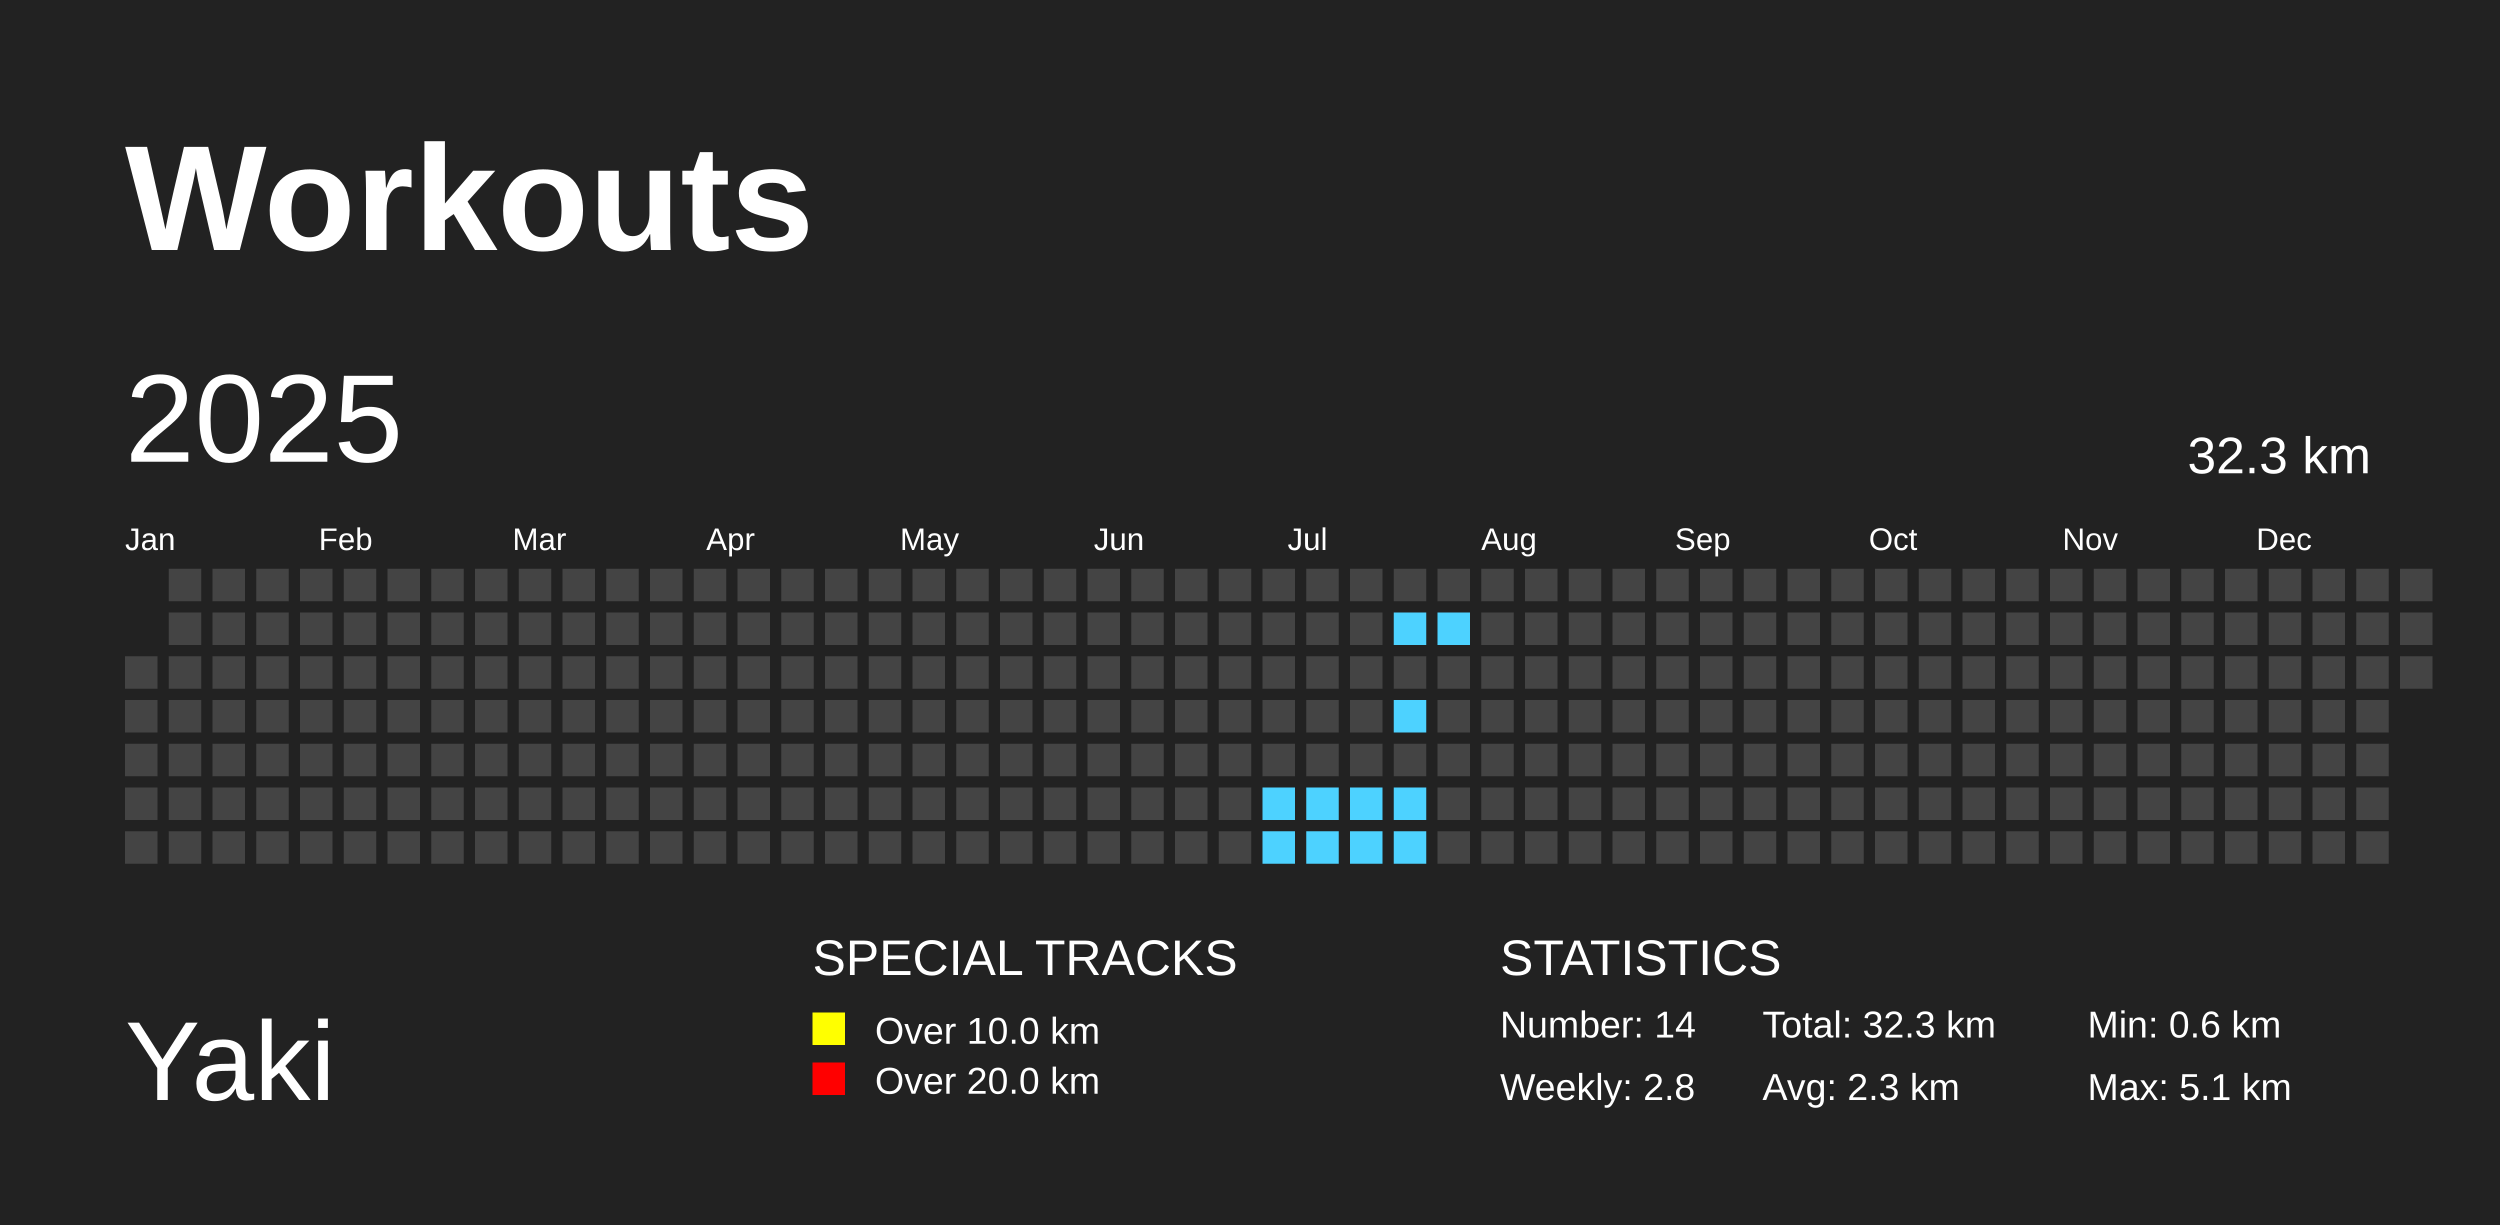
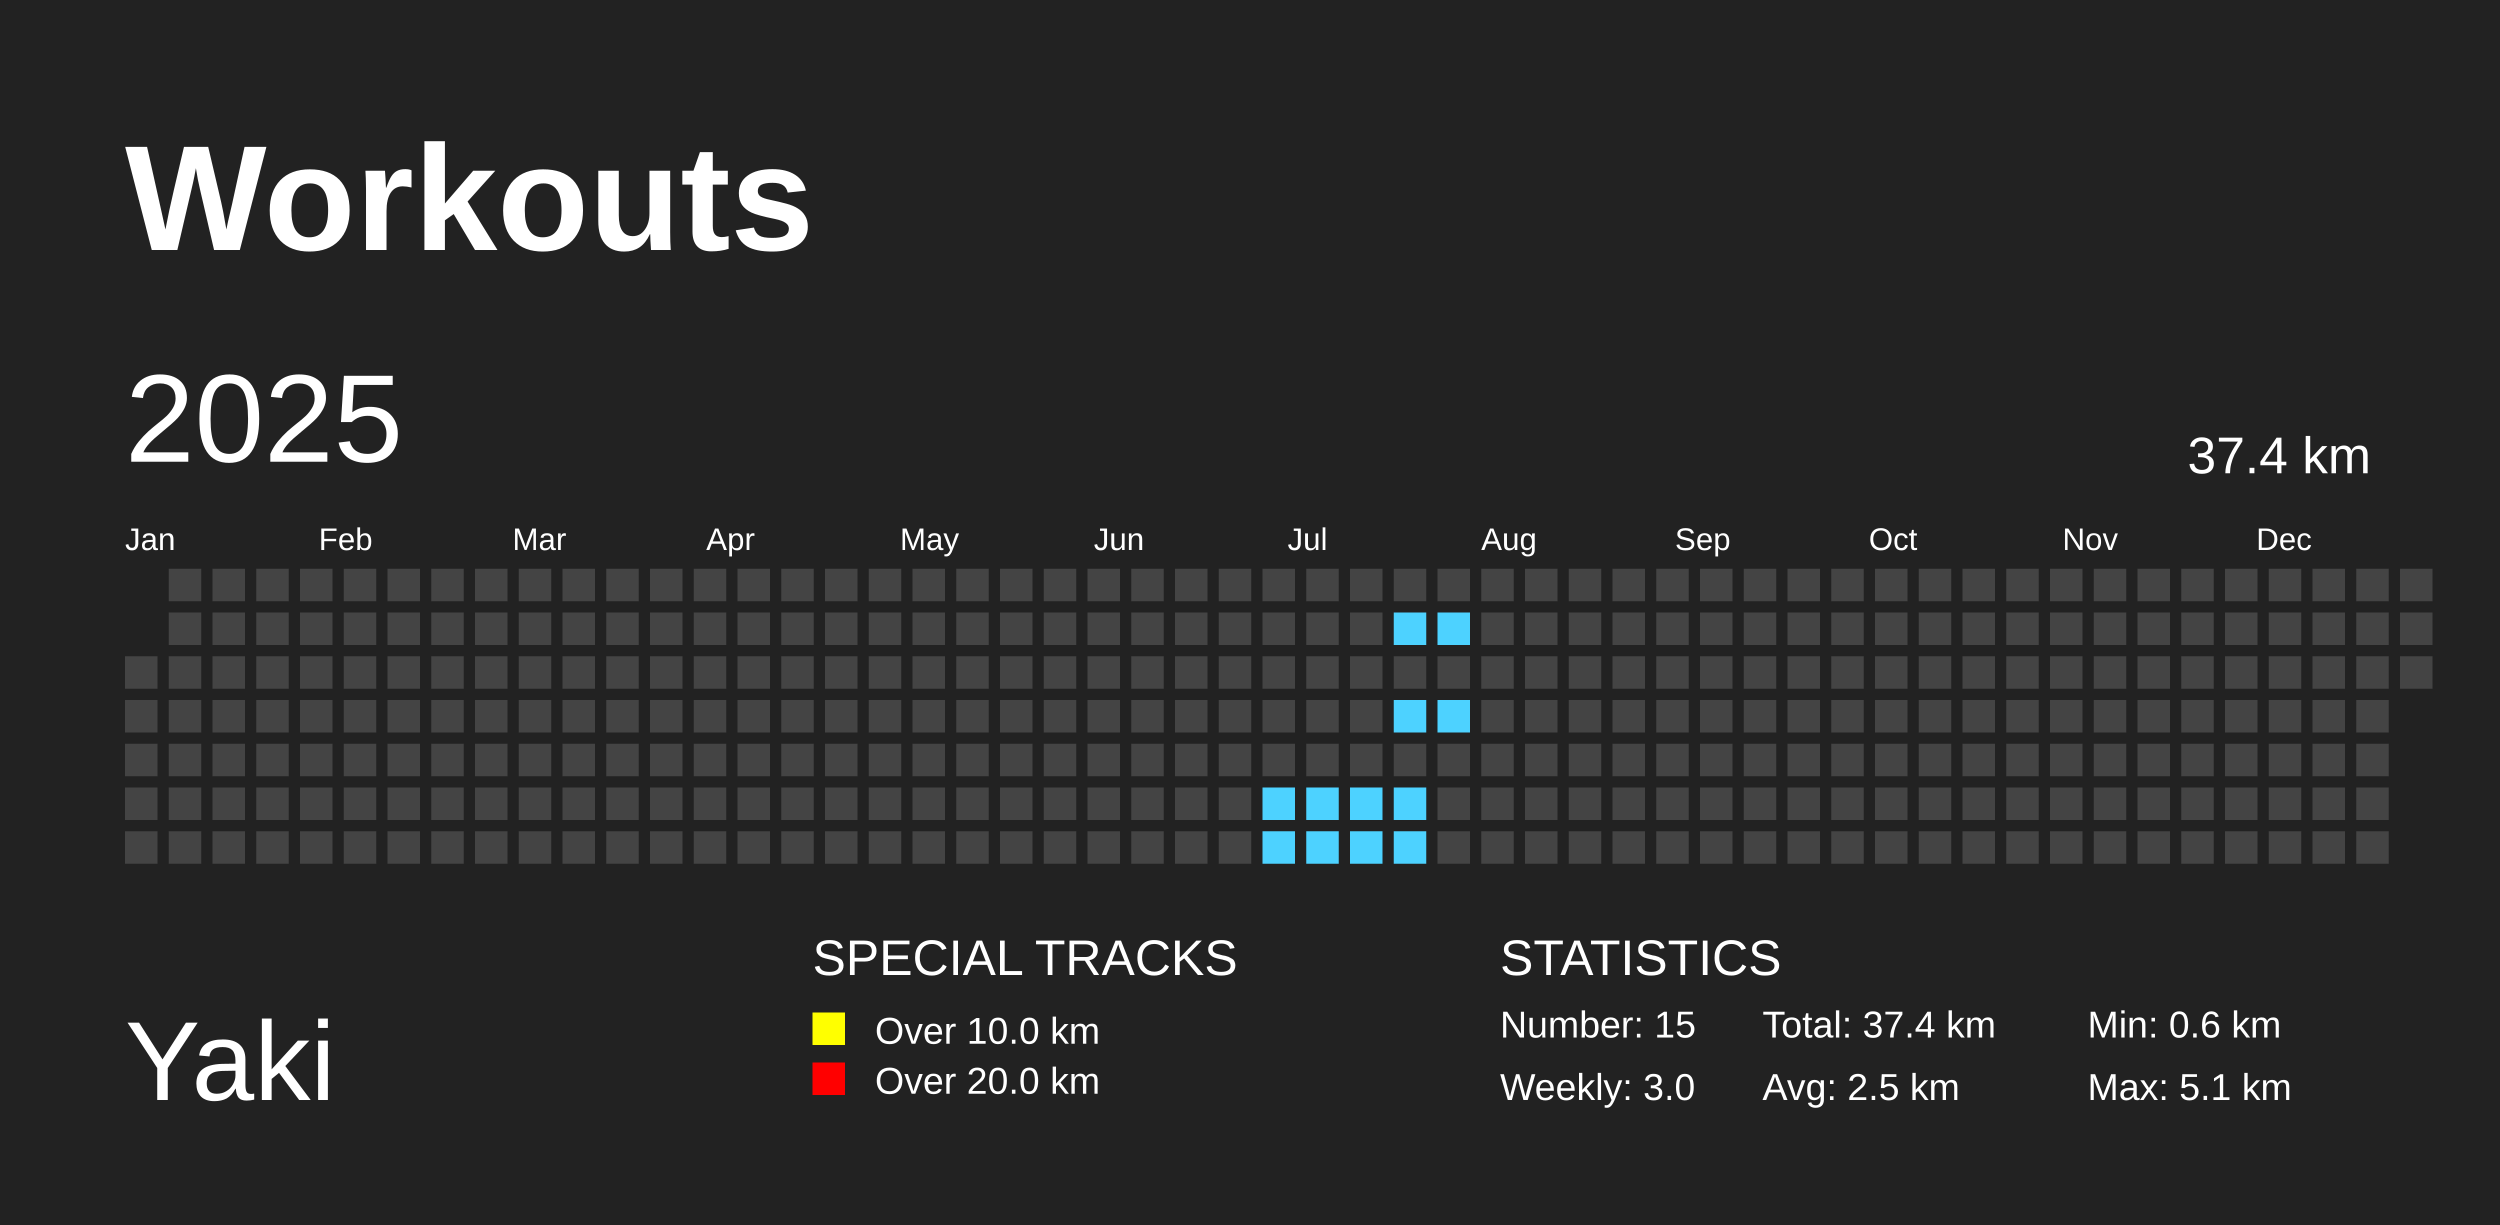
<svg xmlns="http://www.w3.org/2000/svg" baseProfile="full" height="98mm" version="1.1" viewBox="0,0,200,98" width="200mm">
  <defs />
  <rect fill="#222222" height="98" width="200" x="0" y="0" />
  <text fill="#FFFFFF" style="font-size:12px; font-family:Arial; font-weight:bold;" x="10" y="20">Workouts</text>
  <text fill="#FFFFFF" style="font-size:9px; font-family:Arial" x="10" y="88">Yaki</text>
  <text fill="#FFFFFF" style="font-size:4px; font-family:Arial" x="65" y="78">SPECIAL TRACKS</text>
  <rect fill="yellow" height="2.6" width="2.6" x="65" y="81" />
  <text fill="#FFFFFF" style="font-size:3px; font-family:Arial" x="70" y="83.5">Over 10.0 km</text>
  <rect fill="red" height="2.6" width="2.6" x="65" y="85" />
  <text fill="#FFFFFF" style="font-size:3px; font-family:Arial" x="70" y="87.5">Over 20.0 km</text>
  <text fill="#FFFFFF" style="font-size:4px; font-family:Arial" x="120" y="78">STATISTICS</text>
-   <text fill="#FFFFFF" style="font-size:3px; font-family:Arial" x="120" y="83">Number: 14</text>
-   <text fill="#FFFFFF" style="font-size:3px; font-family:Arial" x="120" y="88">Weekly: 2.8</text>
-   <text fill="#FFFFFF" style="font-size:3px; font-family:Arial" x="141" y="83">Total: 32.3 km</text>
-   <text fill="#FFFFFF" style="font-size:3px; font-family:Arial" x="141" y="88">Avg: 2.3 km</text>
+   <text fill="#FFFFFF" style="font-size:3px; font-family:Arial" x="120" y="83">Number: 15</text>
+   <text fill="#FFFFFF" style="font-size:3px; font-family:Arial" x="120" y="88">Weekly: 3.0</text>
+   <text fill="#FFFFFF" style="font-size:3px; font-family:Arial" x="141" y="83">Total: 37.4 km</text>
+   <text fill="#FFFFFF" style="font-size:3px; font-family:Arial" x="141" y="88">Avg: 2.5 km</text>
  <text fill="#FFFFFF" style="font-size:3px; font-family:Arial" x="167" y="83">Min: 0.6 km</text>
  <text fill="#FFFFFF" style="font-size:3px; font-family:Arial" x="167" y="88">Max: 5.1 km</text>
  <text dominant-baseline="hanging" fill="#FFFFFF" style="font-size:10.0px; font-family:Arial;" x="10" y="30">2025</text>
-   <text dominant-baseline="hanging" fill="#FFFFFF" style="font-size:4.125px; font-family:Arial;" x="175" y="35">32.3 km</text>
+   <text dominant-baseline="hanging" fill="#FFFFFF" style="font-size:4.125px; font-family:Arial;" x="175" y="35">37.4 km</text>
  <text fill="#FFFFFF" style="font-size:2.5px; font-family:Arial" x="10.0" y="44">Jan</text>
  <text fill="#FFFFFF" style="font-size:2.5px; font-family:Arial" x="25.5" y="44">Feb</text>
  <text fill="#FFFFFF" style="font-size:2.5px; font-family:Arial" x="41.0" y="44">Mar</text>
  <text fill="#FFFFFF" style="font-size:2.5px; font-family:Arial" x="56.5" y="44">Apr</text>
  <text fill="#FFFFFF" style="font-size:2.5px; font-family:Arial" x="72.0" y="44">May</text>
  <text fill="#FFFFFF" style="font-size:2.5px; font-family:Arial" x="87.5" y="44">Jun</text>
  <text fill="#FFFFFF" style="font-size:2.5px; font-family:Arial" x="103.0" y="44">Jul</text>
  <text fill="#FFFFFF" style="font-size:2.5px; font-family:Arial" x="118.5" y="44">Aug</text>
  <text fill="#FFFFFF" style="font-size:2.5px; font-family:Arial" x="134.0" y="44">Sep</text>
  <text fill="#FFFFFF" style="font-size:2.5px; font-family:Arial" x="149.5" y="44">Oct</text>
  <text fill="#FFFFFF" style="font-size:2.5px; font-family:Arial" x="165.0" y="44">Nov</text>
  <text fill="#FFFFFF" style="font-size:2.5px; font-family:Arial" x="180.5" y="44">Dec</text>
  <rect fill="#444444" height="2.6" width="2.6" x="10.0" y="52.5" />
  <rect fill="#444444" height="2.6" width="2.6" x="10.0" y="56.0" />
  <rect fill="#444444" height="2.6" width="2.6" x="10.0" y="59.5" />
  <rect fill="#444444" height="2.6" width="2.6" x="10.0" y="63.0" />
  <rect fill="#444444" height="2.6" width="2.6" x="10.0" y="66.5" />
  <rect fill="#444444" height="2.6" width="2.6" x="13.5" y="45.5" />
  <rect fill="#444444" height="2.6" width="2.6" x="13.5" y="49.0" />
  <rect fill="#444444" height="2.6" width="2.6" x="13.5" y="52.5" />
  <rect fill="#444444" height="2.6" width="2.6" x="13.5" y="56.0" />
  <rect fill="#444444" height="2.6" width="2.6" x="13.5" y="59.5" />
  <rect fill="#444444" height="2.6" width="2.6" x="13.5" y="63.0" />
  <rect fill="#444444" height="2.6" width="2.6" x="13.5" y="66.5" />
  <rect fill="#444444" height="2.6" width="2.6" x="17.0" y="45.5" />
  <rect fill="#444444" height="2.6" width="2.6" x="17.0" y="49.0" />
  <rect fill="#444444" height="2.6" width="2.6" x="17.0" y="52.5" />
  <rect fill="#444444" height="2.6" width="2.6" x="17.0" y="56.0" />
  <rect fill="#444444" height="2.6" width="2.6" x="17.0" y="59.5" />
  <rect fill="#444444" height="2.6" width="2.6" x="17.0" y="63.0" />
  <rect fill="#444444" height="2.6" width="2.6" x="17.0" y="66.5" />
  <rect fill="#444444" height="2.6" width="2.6" x="20.5" y="45.5" />
  <rect fill="#444444" height="2.6" width="2.6" x="20.5" y="49.0" />
  <rect fill="#444444" height="2.6" width="2.6" x="20.5" y="52.5" />
  <rect fill="#444444" height="2.6" width="2.6" x="20.5" y="56.0" />
  <rect fill="#444444" height="2.6" width="2.6" x="20.5" y="59.5" />
  <rect fill="#444444" height="2.6" width="2.6" x="20.5" y="63.0" />
  <rect fill="#444444" height="2.6" width="2.6" x="20.5" y="66.5" />
  <rect fill="#444444" height="2.6" width="2.6" x="24.0" y="45.5" />
  <rect fill="#444444" height="2.6" width="2.6" x="24.0" y="49.0" />
  <rect fill="#444444" height="2.6" width="2.6" x="24.0" y="52.5" />
  <rect fill="#444444" height="2.6" width="2.6" x="24.0" y="56.0" />
  <rect fill="#444444" height="2.6" width="2.6" x="24.0" y="59.5" />
  <rect fill="#444444" height="2.6" width="2.6" x="24.0" y="63.0" />
  <rect fill="#444444" height="2.6" width="2.6" x="24.0" y="66.5" />
  <rect fill="#444444" height="2.6" width="2.6" x="27.5" y="45.5" />
  <rect fill="#444444" height="2.6" width="2.6" x="27.5" y="49.0" />
  <rect fill="#444444" height="2.6" width="2.6" x="27.5" y="52.5" />
  <rect fill="#444444" height="2.6" width="2.6" x="27.5" y="56.0" />
  <rect fill="#444444" height="2.6" width="2.6" x="27.5" y="59.5" />
  <rect fill="#444444" height="2.6" width="2.6" x="27.5" y="63.0" />
  <rect fill="#444444" height="2.6" width="2.6" x="27.5" y="66.5" />
  <rect fill="#444444" height="2.6" width="2.6" x="31.0" y="45.5" />
  <rect fill="#444444" height="2.6" width="2.6" x="31.0" y="49.0" />
  <rect fill="#444444" height="2.6" width="2.6" x="31.0" y="52.5" />
  <rect fill="#444444" height="2.6" width="2.6" x="31.0" y="56.0" />
  <rect fill="#444444" height="2.6" width="2.6" x="31.0" y="59.5" />
  <rect fill="#444444" height="2.6" width="2.6" x="31.0" y="63.0" />
  <rect fill="#444444" height="2.6" width="2.6" x="31.0" y="66.5" />
  <rect fill="#444444" height="2.6" width="2.6" x="34.5" y="45.5" />
  <rect fill="#444444" height="2.6" width="2.6" x="34.5" y="49.0" />
  <rect fill="#444444" height="2.6" width="2.6" x="34.5" y="52.5" />
  <rect fill="#444444" height="2.6" width="2.6" x="34.5" y="56.0" />
  <rect fill="#444444" height="2.6" width="2.6" x="34.5" y="59.5" />
  <rect fill="#444444" height="2.6" width="2.6" x="34.5" y="63.0" />
  <rect fill="#444444" height="2.6" width="2.6" x="34.5" y="66.5" />
  <rect fill="#444444" height="2.6" width="2.6" x="38.0" y="45.5" />
  <rect fill="#444444" height="2.6" width="2.6" x="38.0" y="49.0" />
  <rect fill="#444444" height="2.6" width="2.6" x="38.0" y="52.5" />
  <rect fill="#444444" height="2.6" width="2.6" x="38.0" y="56.0" />
  <rect fill="#444444" height="2.6" width="2.6" x="38.0" y="59.5" />
  <rect fill="#444444" height="2.6" width="2.6" x="38.0" y="63.0" />
  <rect fill="#444444" height="2.6" width="2.6" x="38.0" y="66.5" />
  <rect fill="#444444" height="2.6" width="2.6" x="41.5" y="45.5" />
  <rect fill="#444444" height="2.6" width="2.6" x="41.5" y="49.0" />
  <rect fill="#444444" height="2.6" width="2.6" x="41.5" y="52.5" />
  <rect fill="#444444" height="2.6" width="2.6" x="41.5" y="56.0" />
  <rect fill="#444444" height="2.6" width="2.6" x="41.5" y="59.5" />
  <rect fill="#444444" height="2.6" width="2.6" x="41.5" y="63.0" />
  <rect fill="#444444" height="2.6" width="2.6" x="41.5" y="66.5" />
  <rect fill="#444444" height="2.6" width="2.6" x="45.0" y="45.5" />
  <rect fill="#444444" height="2.6" width="2.6" x="45.0" y="49.0" />
  <rect fill="#444444" height="2.6" width="2.6" x="45.0" y="52.5" />
  <rect fill="#444444" height="2.6" width="2.6" x="45.0" y="56.0" />
  <rect fill="#444444" height="2.6" width="2.6" x="45.0" y="59.5" />
  <rect fill="#444444" height="2.6" width="2.6" x="45.0" y="63.0" />
  <rect fill="#444444" height="2.6" width="2.6" x="45.0" y="66.5" />
  <rect fill="#444444" height="2.6" width="2.6" x="48.5" y="45.5" />
  <rect fill="#444444" height="2.6" width="2.6" x="48.5" y="49.0" />
  <rect fill="#444444" height="2.6" width="2.6" x="48.5" y="52.5" />
  <rect fill="#444444" height="2.6" width="2.6" x="48.5" y="56.0" />
  <rect fill="#444444" height="2.6" width="2.6" x="48.5" y="59.5" />
  <rect fill="#444444" height="2.6" width="2.6" x="48.5" y="63.0" />
  <rect fill="#444444" height="2.6" width="2.6" x="48.5" y="66.5" />
  <rect fill="#444444" height="2.6" width="2.6" x="52.0" y="45.5" />
  <rect fill="#444444" height="2.6" width="2.6" x="52.0" y="49.0" />
  <rect fill="#444444" height="2.6" width="2.6" x="52.0" y="52.5" />
  <rect fill="#444444" height="2.6" width="2.6" x="52.0" y="56.0" />
  <rect fill="#444444" height="2.6" width="2.6" x="52.0" y="59.5" />
  <rect fill="#444444" height="2.6" width="2.6" x="52.0" y="63.0" />
  <rect fill="#444444" height="2.6" width="2.6" x="52.0" y="66.5" />
  <rect fill="#444444" height="2.6" width="2.6" x="55.5" y="45.5" />
  <rect fill="#444444" height="2.6" width="2.6" x="55.5" y="49.0" />
  <rect fill="#444444" height="2.6" width="2.6" x="55.5" y="52.5" />
  <rect fill="#444444" height="2.6" width="2.6" x="55.5" y="56.0" />
  <rect fill="#444444" height="2.6" width="2.6" x="55.5" y="59.5" />
  <rect fill="#444444" height="2.6" width="2.6" x="55.5" y="63.0" />
  <rect fill="#444444" height="2.6" width="2.6" x="55.5" y="66.5" />
  <rect fill="#444444" height="2.6" width="2.6" x="59.0" y="45.5" />
  <rect fill="#444444" height="2.6" width="2.6" x="59.0" y="49.0" />
  <rect fill="#444444" height="2.6" width="2.6" x="59.0" y="52.5" />
  <rect fill="#444444" height="2.6" width="2.6" x="59.0" y="56.0" />
  <rect fill="#444444" height="2.6" width="2.6" x="59.0" y="59.5" />
  <rect fill="#444444" height="2.6" width="2.6" x="59.0" y="63.0" />
  <rect fill="#444444" height="2.6" width="2.6" x="59.0" y="66.5" />
  <rect fill="#444444" height="2.6" width="2.6" x="62.5" y="45.5" />
  <rect fill="#444444" height="2.6" width="2.6" x="62.5" y="49.0" />
  <rect fill="#444444" height="2.6" width="2.6" x="62.5" y="52.5" />
  <rect fill="#444444" height="2.6" width="2.6" x="62.5" y="56.0" />
  <rect fill="#444444" height="2.6" width="2.6" x="62.5" y="59.5" />
  <rect fill="#444444" height="2.6" width="2.6" x="62.5" y="63.0" />
  <rect fill="#444444" height="2.6" width="2.6" x="62.5" y="66.5" />
  <rect fill="#444444" height="2.6" width="2.6" x="66.0" y="45.5" />
  <rect fill="#444444" height="2.6" width="2.6" x="66.0" y="49.0" />
  <rect fill="#444444" height="2.6" width="2.6" x="66.0" y="52.5" />
  <rect fill="#444444" height="2.6" width="2.6" x="66.0" y="56.0" />
  <rect fill="#444444" height="2.6" width="2.6" x="66.0" y="59.5" />
  <rect fill="#444444" height="2.6" width="2.6" x="66.0" y="63.0" />
  <rect fill="#444444" height="2.6" width="2.6" x="66.0" y="66.5" />
  <rect fill="#444444" height="2.6" width="2.6" x="69.5" y="45.5" />
  <rect fill="#444444" height="2.6" width="2.6" x="69.5" y="49.0" />
  <rect fill="#444444" height="2.6" width="2.6" x="69.5" y="52.5" />
  <rect fill="#444444" height="2.6" width="2.6" x="69.5" y="56.0" />
  <rect fill="#444444" height="2.6" width="2.6" x="69.5" y="59.5" />
  <rect fill="#444444" height="2.6" width="2.6" x="69.5" y="63.0" />
  <rect fill="#444444" height="2.6" width="2.6" x="69.5" y="66.5" />
  <rect fill="#444444" height="2.6" width="2.6" x="73.0" y="45.5" />
  <rect fill="#444444" height="2.6" width="2.6" x="73.0" y="49.0" />
  <rect fill="#444444" height="2.6" width="2.6" x="73.0" y="52.5" />
  <rect fill="#444444" height="2.6" width="2.6" x="73.0" y="56.0" />
  <rect fill="#444444" height="2.6" width="2.6" x="73.0" y="59.5" />
  <rect fill="#444444" height="2.6" width="2.6" x="73.0" y="63.0" />
  <rect fill="#444444" height="2.6" width="2.6" x="73.0" y="66.5" />
  <rect fill="#444444" height="2.6" width="2.6" x="76.5" y="45.5" />
  <rect fill="#444444" height="2.6" width="2.6" x="76.5" y="49.0" />
  <rect fill="#444444" height="2.6" width="2.6" x="76.5" y="52.5" />
  <rect fill="#444444" height="2.6" width="2.6" x="76.5" y="56.0" />
  <rect fill="#444444" height="2.6" width="2.6" x="76.5" y="59.5" />
  <rect fill="#444444" height="2.6" width="2.6" x="76.5" y="63.0" />
  <rect fill="#444444" height="2.6" width="2.6" x="76.5" y="66.5" />
  <rect fill="#444444" height="2.6" width="2.6" x="80.0" y="45.5" />
  <rect fill="#444444" height="2.6" width="2.6" x="80.0" y="49.0" />
  <rect fill="#444444" height="2.6" width="2.6" x="80.0" y="52.5" />
  <rect fill="#444444" height="2.6" width="2.6" x="80.0" y="56.0" />
  <rect fill="#444444" height="2.6" width="2.6" x="80.0" y="59.5" />
  <rect fill="#444444" height="2.6" width="2.6" x="80.0" y="63.0" />
  <rect fill="#444444" height="2.6" width="2.6" x="80.0" y="66.5" />
  <rect fill="#444444" height="2.6" width="2.6" x="83.5" y="45.5" />
  <rect fill="#444444" height="2.6" width="2.6" x="83.5" y="49.0" />
  <rect fill="#444444" height="2.6" width="2.6" x="83.5" y="52.5" />
  <rect fill="#444444" height="2.6" width="2.6" x="83.5" y="56.0" />
  <rect fill="#444444" height="2.6" width="2.6" x="83.5" y="59.5" />
  <rect fill="#444444" height="2.6" width="2.6" x="83.5" y="63.0" />
  <rect fill="#444444" height="2.6" width="2.6" x="83.5" y="66.5" />
  <rect fill="#444444" height="2.6" width="2.6" x="87.0" y="45.5" />
  <rect fill="#444444" height="2.6" width="2.6" x="87.0" y="49.0" />
  <rect fill="#444444" height="2.6" width="2.6" x="87.0" y="52.5" />
  <rect fill="#444444" height="2.6" width="2.6" x="87.0" y="56.0" />
  <rect fill="#444444" height="2.6" width="2.6" x="87.0" y="59.5" />
  <rect fill="#444444" height="2.6" width="2.6" x="87.0" y="63.0" />
  <rect fill="#444444" height="2.6" width="2.6" x="87.0" y="66.5" />
  <rect fill="#444444" height="2.6" width="2.6" x="90.5" y="45.5" />
  <rect fill="#444444" height="2.6" width="2.6" x="90.5" y="49.0" />
  <rect fill="#444444" height="2.6" width="2.6" x="90.5" y="52.5" />
  <rect fill="#444444" height="2.6" width="2.6" x="90.5" y="56.0" />
  <rect fill="#444444" height="2.6" width="2.6" x="90.5" y="59.5" />
  <rect fill="#444444" height="2.6" width="2.6" x="90.5" y="63.0" />
  <rect fill="#444444" height="2.6" width="2.6" x="90.5" y="66.5" />
  <rect fill="#444444" height="2.6" width="2.6" x="94.0" y="45.5" />
  <rect fill="#444444" height="2.6" width="2.6" x="94.0" y="49.0" />
  <rect fill="#444444" height="2.6" width="2.6" x="94.0" y="52.5" />
  <rect fill="#444444" height="2.6" width="2.6" x="94.0" y="56.0" />
  <rect fill="#444444" height="2.6" width="2.6" x="94.0" y="59.5" />
  <rect fill="#444444" height="2.6" width="2.6" x="94.0" y="63.0" />
  <rect fill="#444444" height="2.6" width="2.6" x="94.0" y="66.5" />
  <rect fill="#444444" height="2.6" width="2.6" x="97.5" y="45.5" />
  <rect fill="#444444" height="2.6" width="2.6" x="97.5" y="49.0" />
  <rect fill="#444444" height="2.6" width="2.6" x="97.5" y="52.5" />
  <rect fill="#444444" height="2.6" width="2.6" x="97.5" y="56.0" />
  <rect fill="#444444" height="2.6" width="2.6" x="97.5" y="59.5" />
  <rect fill="#444444" height="2.6" width="2.6" x="97.5" y="63.0" />
  <rect fill="#444444" height="2.6" width="2.6" x="97.5" y="66.5" />
  <rect fill="#444444" height="2.6" width="2.6" x="101.0" y="45.5" />
  <rect fill="#444444" height="2.6" width="2.6" x="101.0" y="49.0" />
  <rect fill="#444444" height="2.6" width="2.6" x="101.0" y="52.5" />
  <rect fill="#444444" height="2.6" width="2.6" x="101.0" y="56.0" />
  <rect fill="#444444" height="2.6" width="2.6" x="101.0" y="59.5" />
  <rect fill="#4DD2FF" height="2.6" width="2.6" x="101.0" y="63.0" />
  <rect fill="#4DD2FF" height="2.6" width="2.6" x="101.0" y="66.5" />
  <rect fill="#444444" height="2.6" width="2.6" x="104.5" y="45.5" />
  <rect fill="#444444" height="2.6" width="2.6" x="104.5" y="49.0" />
  <rect fill="#444444" height="2.6" width="2.6" x="104.5" y="52.5" />
  <rect fill="#444444" height="2.6" width="2.6" x="104.5" y="56.0" />
  <rect fill="#444444" height="2.6" width="2.6" x="104.5" y="59.5" />
  <rect fill="#4DD2FF" height="2.6" width="2.6" x="104.5" y="63.0" />
  <rect fill="#4DD2FF" height="2.6" width="2.6" x="104.5" y="66.5" />
  <rect fill="#444444" height="2.6" width="2.6" x="108.0" y="45.5" />
  <rect fill="#444444" height="2.6" width="2.6" x="108.0" y="49.0" />
  <rect fill="#444444" height="2.6" width="2.6" x="108.0" y="52.5" />
  <rect fill="#444444" height="2.6" width="2.6" x="108.0" y="56.0" />
  <rect fill="#444444" height="2.6" width="2.6" x="108.0" y="59.5" />
  <rect fill="#4DD2FF" height="2.6" width="2.6" x="108.0" y="63.0" />
  <rect fill="#4DD2FF" height="2.6" width="2.6" x="108.0" y="66.5" />
  <rect fill="#444444" height="2.6" width="2.6" x="111.5" y="45.5" />
  <rect fill="#4DD2FF" height="2.6" width="2.6" x="111.5" y="49.0" />
  <rect fill="#444444" height="2.6" width="2.6" x="111.5" y="52.5" />
  <rect fill="#4DD2FF" height="2.6" width="2.6" x="111.5" y="56.0" />
  <rect fill="#444444" height="2.6" width="2.6" x="111.5" y="59.5" />
  <rect fill="#4DD2FF" height="2.6" width="2.6" x="111.5" y="63.0" />
  <rect fill="#4DD2FF" height="2.6" width="2.6" x="111.5" y="66.5" />
  <rect fill="#444444" height="2.6" width="2.6" x="115.0" y="45.5" />
  <rect fill="#4DD2FF" height="2.6" width="2.6" x="115.0" y="49.0" />
  <rect fill="#444444" height="2.6" width="2.6" x="115.0" y="52.5" />
-   <rect fill="#444444" height="2.6" width="2.6" x="115.0" y="56.0" />
+   <rect fill="#4DD2FF" height="2.6" width="2.6" x="115.0" y="56.0" />
  <rect fill="#444444" height="2.6" width="2.6" x="115.0" y="59.5" />
  <rect fill="#444444" height="2.6" width="2.6" x="115.0" y="63.0" />
  <rect fill="#444444" height="2.6" width="2.6" x="115.0" y="66.5" />
  <rect fill="#444444" height="2.6" width="2.6" x="118.5" y="45.5" />
  <rect fill="#444444" height="2.6" width="2.6" x="118.5" y="49.0" />
  <rect fill="#444444" height="2.6" width="2.6" x="118.5" y="52.5" />
  <rect fill="#444444" height="2.6" width="2.6" x="118.5" y="56.0" />
  <rect fill="#444444" height="2.6" width="2.6" x="118.5" y="59.5" />
  <rect fill="#444444" height="2.6" width="2.6" x="118.5" y="63.0" />
  <rect fill="#444444" height="2.6" width="2.6" x="118.5" y="66.5" />
  <rect fill="#444444" height="2.6" width="2.6" x="122.0" y="45.5" />
  <rect fill="#444444" height="2.6" width="2.6" x="122.0" y="49.0" />
  <rect fill="#444444" height="2.6" width="2.6" x="122.0" y="52.5" />
  <rect fill="#444444" height="2.6" width="2.6" x="122.0" y="56.0" />
  <rect fill="#444444" height="2.6" width="2.6" x="122.0" y="59.5" />
  <rect fill="#444444" height="2.6" width="2.6" x="122.0" y="63.0" />
  <rect fill="#444444" height="2.6" width="2.6" x="122.0" y="66.5" />
  <rect fill="#444444" height="2.6" width="2.6" x="125.5" y="45.5" />
  <rect fill="#444444" height="2.6" width="2.6" x="125.5" y="49.0" />
  <rect fill="#444444" height="2.6" width="2.6" x="125.5" y="52.5" />
  <rect fill="#444444" height="2.6" width="2.6" x="125.5" y="56.0" />
  <rect fill="#444444" height="2.6" width="2.6" x="125.5" y="59.5" />
  <rect fill="#444444" height="2.6" width="2.6" x="125.5" y="63.0" />
  <rect fill="#444444" height="2.6" width="2.6" x="125.5" y="66.5" />
  <rect fill="#444444" height="2.6" width="2.6" x="129.0" y="45.5" />
  <rect fill="#444444" height="2.6" width="2.6" x="129.0" y="49.0" />
  <rect fill="#444444" height="2.6" width="2.6" x="129.0" y="52.5" />
  <rect fill="#444444" height="2.6" width="2.6" x="129.0" y="56.0" />
  <rect fill="#444444" height="2.6" width="2.6" x="129.0" y="59.5" />
  <rect fill="#444444" height="2.6" width="2.6" x="129.0" y="63.0" />
  <rect fill="#444444" height="2.6" width="2.6" x="129.0" y="66.5" />
  <rect fill="#444444" height="2.6" width="2.6" x="132.5" y="45.5" />
  <rect fill="#444444" height="2.6" width="2.6" x="132.5" y="49.0" />
  <rect fill="#444444" height="2.6" width="2.6" x="132.5" y="52.5" />
  <rect fill="#444444" height="2.6" width="2.6" x="132.5" y="56.0" />
  <rect fill="#444444" height="2.6" width="2.6" x="132.5" y="59.5" />
  <rect fill="#444444" height="2.6" width="2.6" x="132.5" y="63.0" />
  <rect fill="#444444" height="2.6" width="2.6" x="132.5" y="66.5" />
  <rect fill="#444444" height="2.6" width="2.6" x="136.0" y="45.5" />
  <rect fill="#444444" height="2.6" width="2.6" x="136.0" y="49.0" />
  <rect fill="#444444" height="2.6" width="2.6" x="136.0" y="52.5" />
  <rect fill="#444444" height="2.6" width="2.6" x="136.0" y="56.0" />
  <rect fill="#444444" height="2.6" width="2.6" x="136.0" y="59.5" />
  <rect fill="#444444" height="2.6" width="2.6" x="136.0" y="63.0" />
  <rect fill="#444444" height="2.6" width="2.6" x="136.0" y="66.5" />
  <rect fill="#444444" height="2.6" width="2.6" x="139.5" y="45.5" />
  <rect fill="#444444" height="2.6" width="2.6" x="139.5" y="49.0" />
  <rect fill="#444444" height="2.6" width="2.6" x="139.5" y="52.5" />
  <rect fill="#444444" height="2.6" width="2.6" x="139.5" y="56.0" />
  <rect fill="#444444" height="2.6" width="2.6" x="139.5" y="59.5" />
  <rect fill="#444444" height="2.6" width="2.6" x="139.5" y="63.0" />
  <rect fill="#444444" height="2.6" width="2.6" x="139.5" y="66.5" />
  <rect fill="#444444" height="2.6" width="2.6" x="143.0" y="45.5" />
  <rect fill="#444444" height="2.6" width="2.6" x="143.0" y="49.0" />
  <rect fill="#444444" height="2.6" width="2.6" x="143.0" y="52.5" />
  <rect fill="#444444" height="2.6" width="2.6" x="143.0" y="56.0" />
  <rect fill="#444444" height="2.6" width="2.6" x="143.0" y="59.5" />
  <rect fill="#444444" height="2.6" width="2.6" x="143.0" y="63.0" />
  <rect fill="#444444" height="2.6" width="2.6" x="143.0" y="66.5" />
  <rect fill="#444444" height="2.6" width="2.6" x="146.5" y="45.5" />
  <rect fill="#444444" height="2.6" width="2.6" x="146.5" y="49.0" />
  <rect fill="#444444" height="2.6" width="2.6" x="146.5" y="52.5" />
  <rect fill="#444444" height="2.6" width="2.6" x="146.5" y="56.0" />
  <rect fill="#444444" height="2.6" width="2.6" x="146.5" y="59.5" />
  <rect fill="#444444" height="2.6" width="2.6" x="146.5" y="63.0" />
  <rect fill="#444444" height="2.6" width="2.6" x="146.5" y="66.5" />
  <rect fill="#444444" height="2.6" width="2.6" x="150.0" y="45.5" />
  <rect fill="#444444" height="2.6" width="2.6" x="150.0" y="49.0" />
  <rect fill="#444444" height="2.6" width="2.6" x="150.0" y="52.5" />
  <rect fill="#444444" height="2.6" width="2.6" x="150.0" y="56.0" />
  <rect fill="#444444" height="2.6" width="2.6" x="150.0" y="59.5" />
  <rect fill="#444444" height="2.6" width="2.6" x="150.0" y="63.0" />
  <rect fill="#444444" height="2.6" width="2.6" x="150.0" y="66.5" />
  <rect fill="#444444" height="2.6" width="2.6" x="153.5" y="45.5" />
  <rect fill="#444444" height="2.6" width="2.6" x="153.5" y="49.0" />
  <rect fill="#444444" height="2.6" width="2.6" x="153.5" y="52.5" />
  <rect fill="#444444" height="2.6" width="2.6" x="153.5" y="56.0" />
  <rect fill="#444444" height="2.6" width="2.6" x="153.5" y="59.5" />
  <rect fill="#444444" height="2.6" width="2.6" x="153.5" y="63.0" />
  <rect fill="#444444" height="2.6" width="2.6" x="153.5" y="66.5" />
  <rect fill="#444444" height="2.6" width="2.6" x="157.0" y="45.5" />
  <rect fill="#444444" height="2.6" width="2.6" x="157.0" y="49.0" />
  <rect fill="#444444" height="2.6" width="2.6" x="157.0" y="52.5" />
  <rect fill="#444444" height="2.6" width="2.6" x="157.0" y="56.0" />
  <rect fill="#444444" height="2.6" width="2.6" x="157.0" y="59.5" />
  <rect fill="#444444" height="2.6" width="2.6" x="157.0" y="63.0" />
  <rect fill="#444444" height="2.6" width="2.6" x="157.0" y="66.5" />
  <rect fill="#444444" height="2.6" width="2.6" x="160.5" y="45.5" />
  <rect fill="#444444" height="2.6" width="2.6" x="160.5" y="49.0" />
  <rect fill="#444444" height="2.6" width="2.6" x="160.5" y="52.5" />
  <rect fill="#444444" height="2.6" width="2.6" x="160.5" y="56.0" />
  <rect fill="#444444" height="2.6" width="2.6" x="160.5" y="59.5" />
  <rect fill="#444444" height="2.6" width="2.6" x="160.5" y="63.0" />
  <rect fill="#444444" height="2.6" width="2.6" x="160.5" y="66.5" />
  <rect fill="#444444" height="2.6" width="2.6" x="164.0" y="45.5" />
  <rect fill="#444444" height="2.6" width="2.6" x="164.0" y="49.0" />
  <rect fill="#444444" height="2.6" width="2.6" x="164.0" y="52.5" />
  <rect fill="#444444" height="2.6" width="2.6" x="164.0" y="56.0" />
  <rect fill="#444444" height="2.6" width="2.6" x="164.0" y="59.5" />
  <rect fill="#444444" height="2.6" width="2.6" x="164.0" y="63.0" />
  <rect fill="#444444" height="2.6" width="2.6" x="164.0" y="66.5" />
  <rect fill="#444444" height="2.6" width="2.6" x="167.5" y="45.5" />
  <rect fill="#444444" height="2.6" width="2.6" x="167.5" y="49.0" />
  <rect fill="#444444" height="2.6" width="2.6" x="167.5" y="52.5" />
  <rect fill="#444444" height="2.6" width="2.6" x="167.5" y="56.0" />
  <rect fill="#444444" height="2.6" width="2.6" x="167.5" y="59.5" />
  <rect fill="#444444" height="2.6" width="2.6" x="167.5" y="63.0" />
  <rect fill="#444444" height="2.6" width="2.6" x="167.5" y="66.5" />
  <rect fill="#444444" height="2.6" width="2.6" x="171.0" y="45.5" />
  <rect fill="#444444" height="2.6" width="2.6" x="171.0" y="49.0" />
  <rect fill="#444444" height="2.6" width="2.6" x="171.0" y="52.5" />
  <rect fill="#444444" height="2.6" width="2.6" x="171.0" y="56.0" />
  <rect fill="#444444" height="2.6" width="2.6" x="171.0" y="59.5" />
  <rect fill="#444444" height="2.6" width="2.6" x="171.0" y="63.0" />
  <rect fill="#444444" height="2.6" width="2.6" x="171.0" y="66.5" />
  <rect fill="#444444" height="2.6" width="2.6" x="174.5" y="45.5" />
  <rect fill="#444444" height="2.6" width="2.6" x="174.5" y="49.0" />
  <rect fill="#444444" height="2.6" width="2.6" x="174.5" y="52.5" />
  <rect fill="#444444" height="2.6" width="2.6" x="174.5" y="56.0" />
  <rect fill="#444444" height="2.6" width="2.6" x="174.5" y="59.5" />
  <rect fill="#444444" height="2.6" width="2.6" x="174.5" y="63.0" />
  <rect fill="#444444" height="2.6" width="2.6" x="174.5" y="66.5" />
  <rect fill="#444444" height="2.6" width="2.6" x="178.0" y="45.5" />
  <rect fill="#444444" height="2.6" width="2.6" x="178.0" y="49.0" />
  <rect fill="#444444" height="2.6" width="2.6" x="178.0" y="52.5" />
  <rect fill="#444444" height="2.6" width="2.6" x="178.0" y="56.0" />
  <rect fill="#444444" height="2.6" width="2.6" x="178.0" y="59.5" />
  <rect fill="#444444" height="2.6" width="2.6" x="178.0" y="63.0" />
  <rect fill="#444444" height="2.6" width="2.6" x="178.0" y="66.5" />
  <rect fill="#444444" height="2.6" width="2.6" x="181.5" y="45.5" />
  <rect fill="#444444" height="2.6" width="2.6" x="181.5" y="49.0" />
  <rect fill="#444444" height="2.6" width="2.6" x="181.5" y="52.5" />
  <rect fill="#444444" height="2.6" width="2.6" x="181.5" y="56.0" />
  <rect fill="#444444" height="2.6" width="2.6" x="181.5" y="59.5" />
  <rect fill="#444444" height="2.6" width="2.6" x="181.5" y="63.0" />
  <rect fill="#444444" height="2.6" width="2.6" x="181.5" y="66.5" />
  <rect fill="#444444" height="2.6" width="2.6" x="185.0" y="45.5" />
  <rect fill="#444444" height="2.6" width="2.6" x="185.0" y="49.0" />
  <rect fill="#444444" height="2.6" width="2.6" x="185.0" y="52.5" />
  <rect fill="#444444" height="2.6" width="2.6" x="185.0" y="56.0" />
  <rect fill="#444444" height="2.6" width="2.6" x="185.0" y="59.5" />
  <rect fill="#444444" height="2.6" width="2.6" x="185.0" y="63.0" />
  <rect fill="#444444" height="2.6" width="2.6" x="185.0" y="66.5" />
  <rect fill="#444444" height="2.6" width="2.6" x="188.5" y="45.5" />
  <rect fill="#444444" height="2.6" width="2.6" x="188.5" y="49.0" />
  <rect fill="#444444" height="2.6" width="2.6" x="188.5" y="52.5" />
  <rect fill="#444444" height="2.6" width="2.6" x="188.5" y="56.0" />
  <rect fill="#444444" height="2.6" width="2.6" x="188.5" y="59.5" />
  <rect fill="#444444" height="2.6" width="2.6" x="188.5" y="63.0" />
  <rect fill="#444444" height="2.6" width="2.6" x="188.5" y="66.5" />
  <rect fill="#444444" height="2.6" width="2.6" x="192.0" y="45.5" />
  <rect fill="#444444" height="2.6" width="2.6" x="192.0" y="49.0" />
  <rect fill="#444444" height="2.6" width="2.6" x="192.0" y="52.5" />
</svg>
